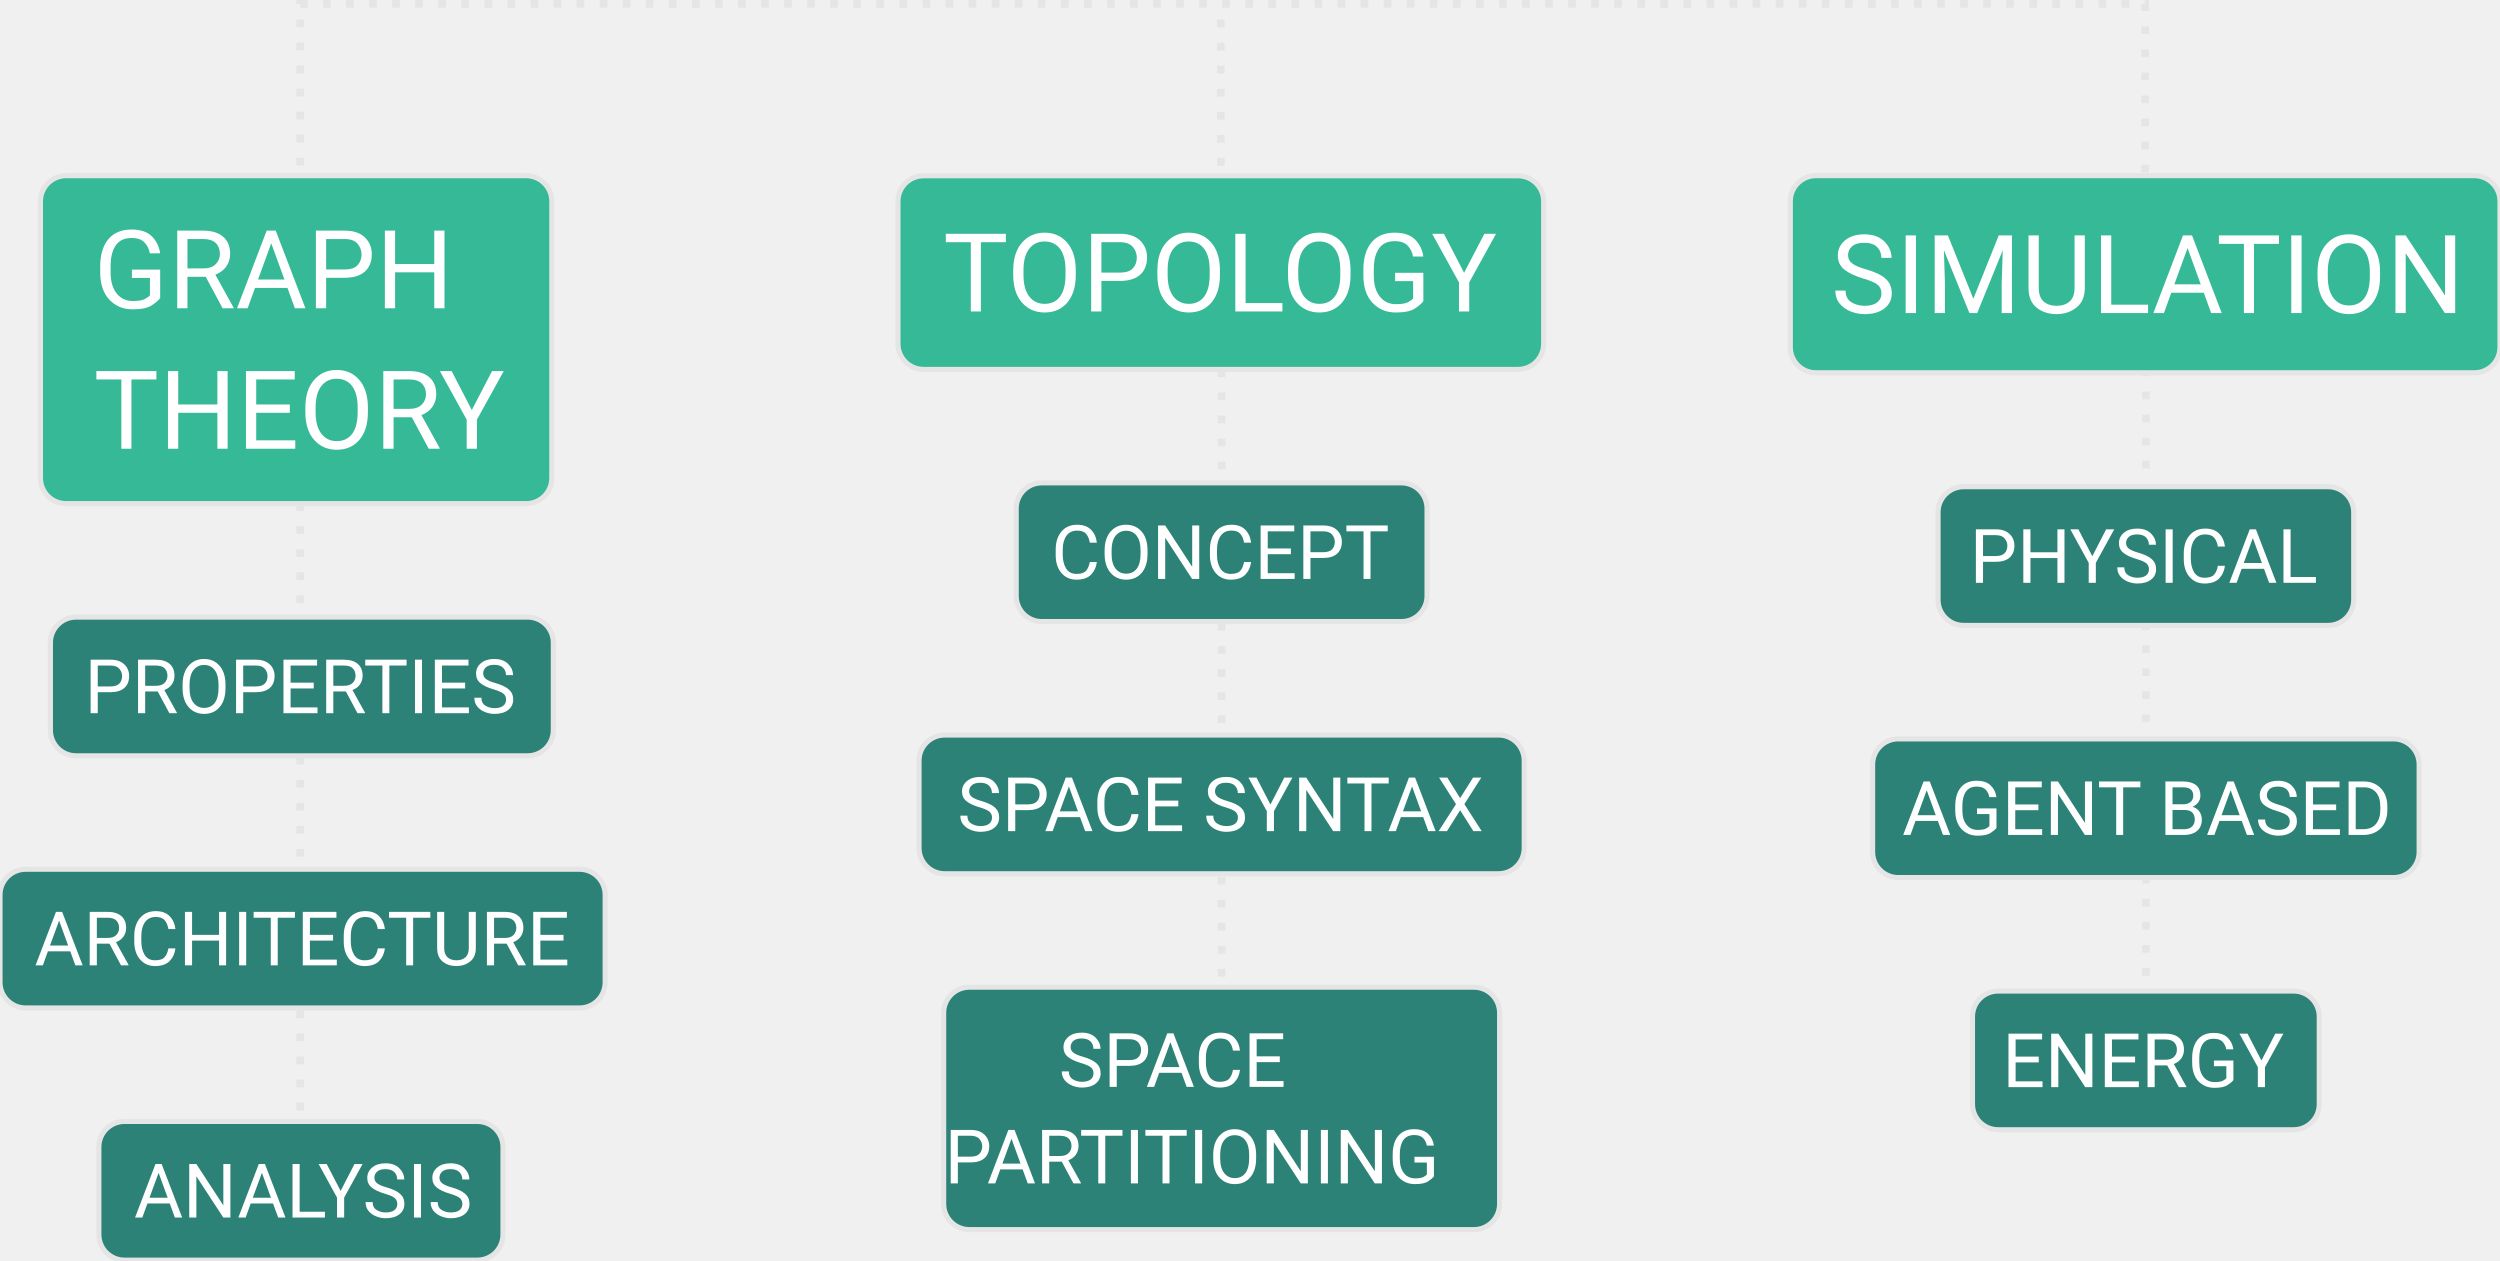
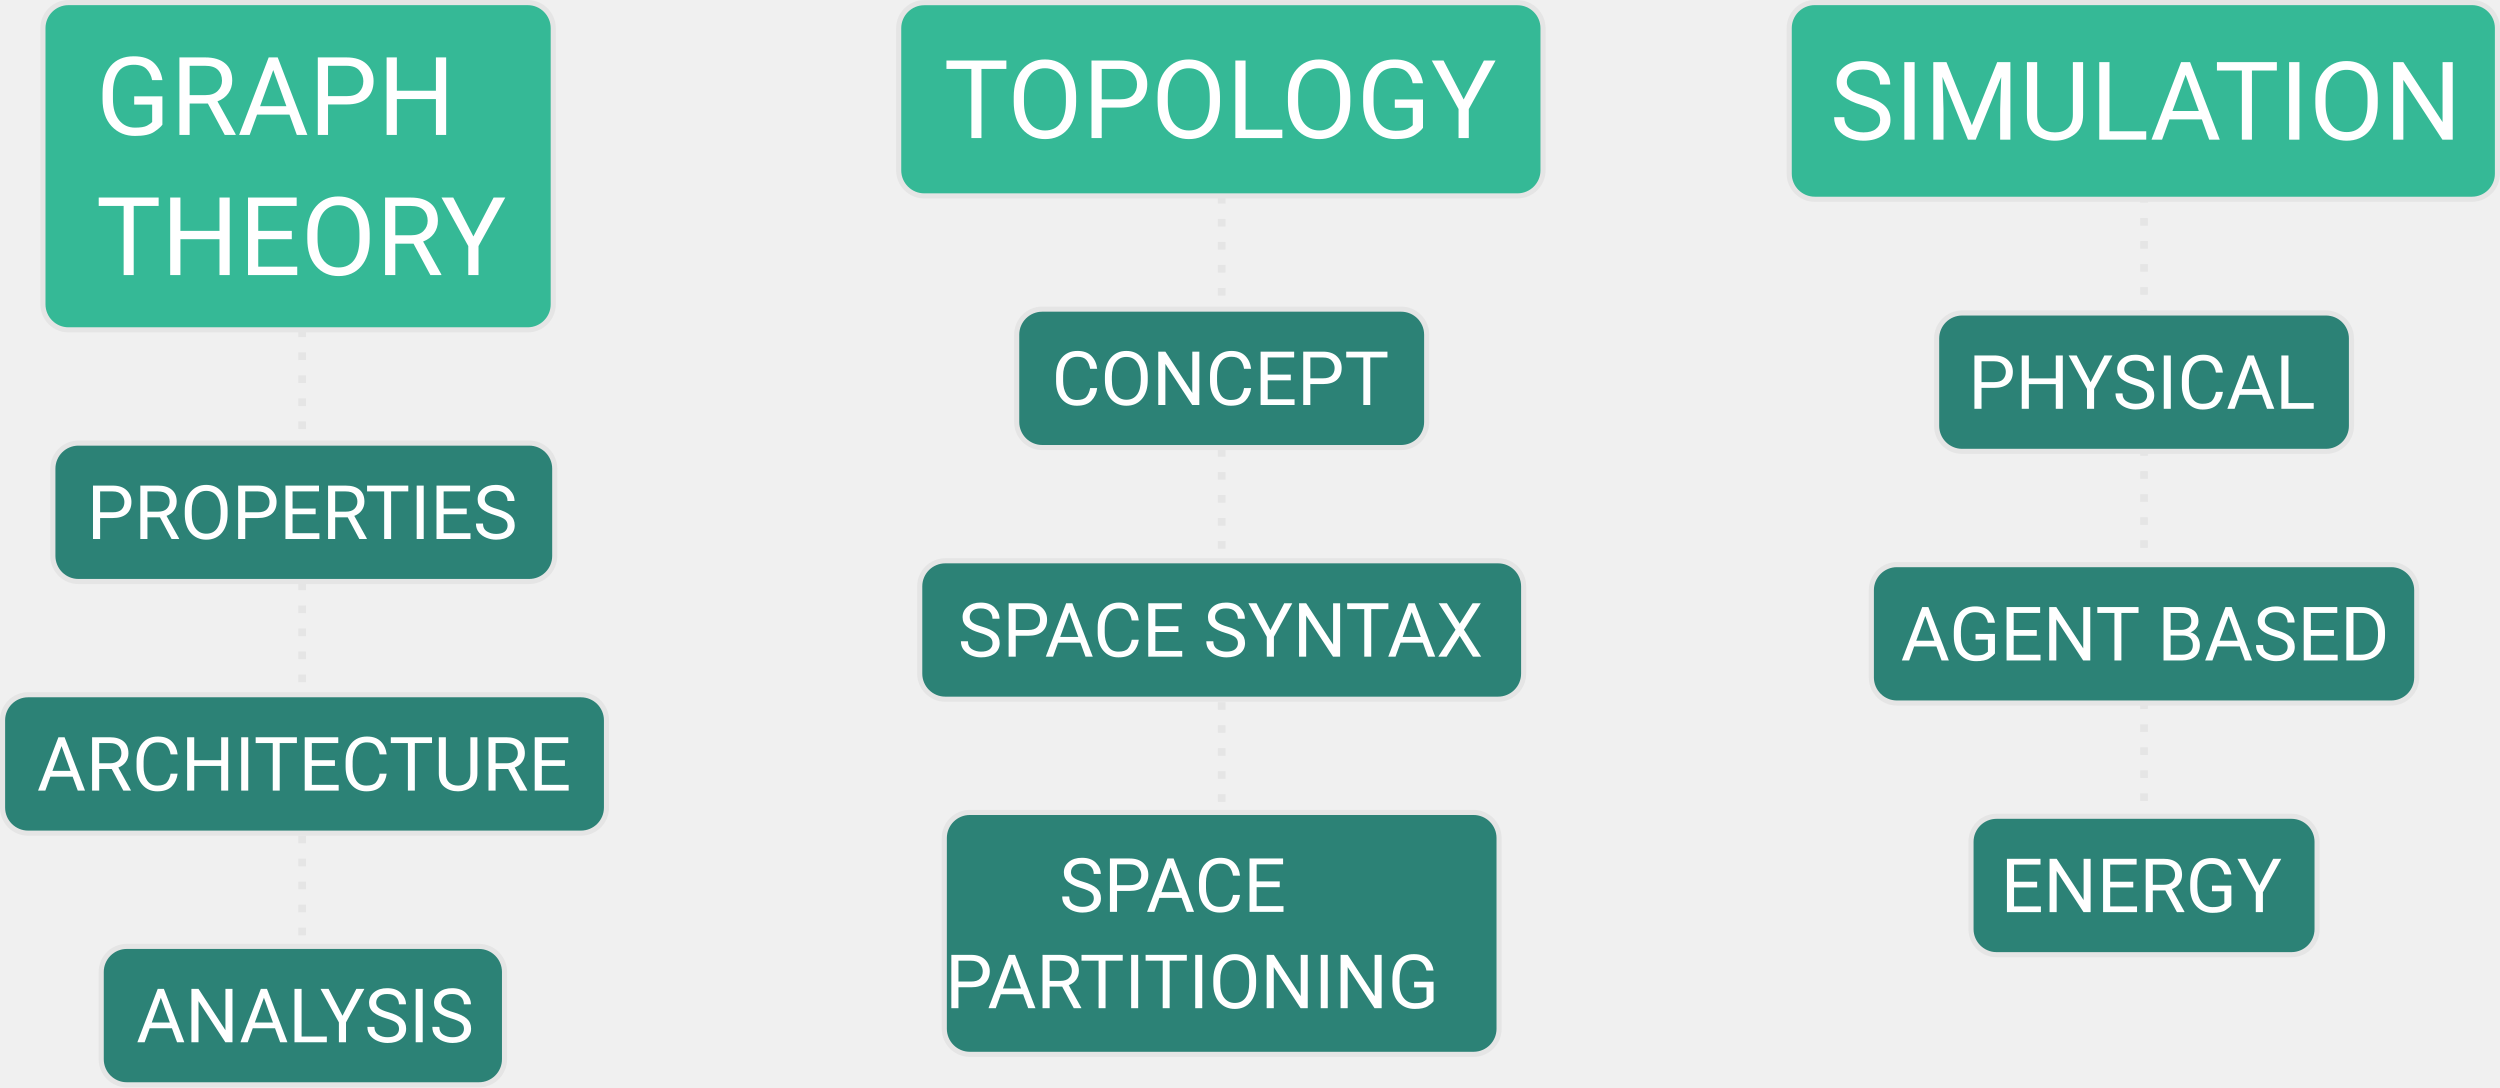
- <svg xmlns="http://www.w3.org/2000/svg" width="487.886" height="245.921" viewBox="0 0 487.886 245.921" version="1.1" id="svg852">
+ <svg xmlns="http://www.w3.org/2000/svg" width="488.886" height="212.639" viewBox="0 0 488.886 212.639" version="1.1" id="svg852">
  <defs id="defs146">
    <g id="g144">
      <g id="glyph-0-0">
        <path d="M 7.484,0 H 1 V -13.5 H 7.484 Z M 7,-0.781 v -11.938 L 4.484,-6.75 Z M 1.5,-12.594 V -0.891 L 3.953,-6.75 Z M 1.859,-0.5 H 6.594 l -2.375,-5.625 z M 4.219,-7.469 6.594,-13 H 1.859 Z m 0,0" id="path2" />
      </g>
      <g id="glyph-0-1">
        <path d="m 4.922,-6.062 -1.625,1.672 V 0 h -1.75 v -13 h 1.75 v 6.422 L 9.188,-13 h 2.125 L 6.078,-7.266 11.719,0 H 9.625 Z m 0,0" id="path5" />
      </g>
      <g id="glyph-0-2">
        <path d="m 4.781,-4.719 h -4.438 v -1.375 h 4.438 z m 0,0" id="path8" />
      </g>
      <g id="glyph-0-3">
        <path d="M 1.547,0 V -13 H 5.281 c 1.156,0 2.176,0.25 3.062,0.75 0.895,0.5 1.582,1.215 2.062,2.141 0.477,0.93 0.723,1.992 0.734,3.188 v 0.828 c 0,1.219 -0.246,2.293 -0.734,3.219 C 9.926,-1.957 9.238,-1.25 8.344,-0.75 7.445,-0.25 6.406,0 5.219,0 Z m 1.75,-11.547 V -1.406 h 1.844 c 1.344,0 2.391,-0.406 3.141,-1.219 0.75,-0.82 1.125,-1.992 1.125,-3.516 v -0.75 c 0,-1.469 -0.355,-2.609 -1.062,-3.422 -0.711,-0.82 -1.715,-1.234 -3.016,-1.234 z m 0,0" id="path11" />
      </g>
      <g id="glyph-0-4" />
      <g id="glyph-0-5">
        <path d="M 10.719,-11.562 H 6.453 V 0 h -1.75 v -11.562 h -4.25 V -13 H 10.719 Z m 0,0" id="path15" />
      </g>
      <g id="glyph-0-6">
        <path d="M 6.406,-5.703 H 3.297 V 0 H 1.531 v -13 h 4.391 c 1.5,0 2.648,0.312 3.453,0.938 0.801,0.625 1.203,1.539 1.203,2.734 0,0.762 -0.227,1.422 -0.672,1.984 -0.438,0.562 -1.059,0.984 -1.859,1.266 L 11.172,0 h -1.875 z m -3.109,-1.406 h 2.688 c 0.863,0 1.551,-0.195 2.062,-0.594 0.52,-0.395 0.781,-0.926 0.781,-1.594 0,-0.727 -0.246,-1.285 -0.734,-1.672 -0.492,-0.383 -1.199,-0.578 -2.125,-0.578 H 3.297 Z m 0,0" id="path18" />
      </g>
      <g id="glyph-0-7">
        <path d="m 9.047,-5.703 h -5.75 v 4.281 H 9.969 V 0 H 1.547 v -13 h 8.344 v 1.438 h -6.594 v 4.453 h 5.75 z m 0,0" id="path21" />
      </g>
      <g id="glyph-0-8">
        <path d="M 5.938,-2.094 9.734,-13 h 1.906 L 6.719,0 H 5.172 L 0.25,-13 h 1.906 z m 0,0" id="path24" />
      </g>
      <g id="glyph-0-9">
        <path d="m 11.75,-6.109 c 0,1.25 -0.219,2.34 -0.656,3.266 -0.438,0.918 -1.059,1.621 -1.859,2.109 C 8.43,-0.242 7.492,0 6.422,0 5.379,0 4.453,-0.242 3.641,-0.734 c -0.805,-0.5 -1.43,-1.195 -1.875,-2.094 -0.449,-0.906 -0.68,-1.957 -0.688,-3.156 v -0.906 c 0,-1.219 0.219,-2.289 0.656,-3.219 C 2.18,-11.047 2.812,-11.758 3.625,-12.25 4.438,-12.75 5.363,-13 6.406,-13 c 1.062,0 2,0.246 2.812,0.734 0.812,0.492 1.438,1.199 1.875,2.125 0.438,0.93 0.656,2.012 0.656,3.25 z M 10.016,-6.906 c 0,-1.488 -0.32,-2.625 -0.953,-3.406 C 8.426,-11.102 7.539,-11.5 6.406,-11.5 c -1.105,0 -1.977,0.398 -2.609,1.188 -0.637,0.781 -0.965,1.875 -0.984,3.281 v 0.922 c 0,1.438 0.316,2.57 0.953,3.391 0.645,0.824 1.531,1.234 2.656,1.234 1.133,0 2.008,-0.383 2.625,-1.156 0.625,-0.77 0.945,-1.879 0.969,-3.328 z m 0,0" id="path27" />
      </g>
      <g id="glyph-0-10">
        <path d="M 11.75,0 H 9.984 l -6.688,-10.016 V 0 h -1.75 v -13 h 1.75 L 10,-2.938 V -13 h 1.75 z m 0,0" id="path30" />
      </g>
      <g id="glyph-0-11">
        <path d="m 3.422,0 h -1.75 v -13 h 1.75 z m 0,0" id="path33" />
      </g>
      <g id="glyph-0-12">
        <path d="M 8.875,-3.703 H 3.312 L 2.062,0 H 0.25 l 5.078,-13 h 1.531 L 11.938,0 h -1.797 z m -5.031,-1.406 h 4.5 l -2.25,-5.859 z m 0,0" id="path36" />
      </g>
      <g id="glyph-0-13">
        <path d="M 11.344,-1.969 C 10.895,-1.301 10.266,-0.805 9.453,-0.484 8.648,-0.16 7.711,0 6.641,0 5.566,0 4.609,-0.238 3.766,-0.719 2.922,-1.207 2.27,-1.895 1.812,-2.781 1.352,-3.676 1.117,-4.711 1.109,-5.891 V -7 c 0,-1.906 0.461,-3.379 1.391,-4.422 C 3.438,-12.473 4.754,-13 6.453,-13 c 1.383,0 2.5,0.312 3.344,0.938 0.844,0.625 1.359,1.512 1.547,2.656 h -1.75 c -0.336,-1.438 -1.383,-2.156 -3.141,-2.156 -1.168,0 -2.059,0.391 -2.672,1.172 C 3.176,-9.617 2.875,-8.504 2.875,-7.047 v 1.031 c 0,1.406 0.336,2.523 1.016,3.344 C 4.578,-1.848 5.5,-1.438 6.656,-1.438 c 0.656,0 1.227,-0.07 1.719,-0.219 0.488,-0.156 0.895,-0.426 1.219,-0.812 v -3.234 h -3.062 v -1.406 h 4.812 z m 0,0" id="path39" />
      </g>
      <g id="glyph-0-14">
        <path d="M 3.797,-13 8.141,-2.391 12.484,-13 H 14.75 V 0 H 13 V -5.062 L 13.172,-10.531 8.812,0 H 7.469 L 3.125,-10.5 3.297,-5.062 V 0 h -1.75 v -13 z m 0,0" id="path42" />
      </g>
      <g id="glyph-0-15">
        <path d="M 11.312,-4.219 C 11.145,-2.875 10.625,-1.832 9.75,-1.094 8.875,-0.363 7.711,0 6.266,0 4.703,0 3.445,-0.535 2.5,-1.609 1.551,-2.68 1.078,-4.113 1.078,-5.906 v -1.234 c 0,-1.176 0.219,-2.207 0.656,-3.094 0.445,-0.883 1.07,-1.566 1.875,-2.047 0.812,-0.477 1.75,-0.719 2.812,-0.719 1.414,0 2.547,0.383 3.391,1.141 0.852,0.75 1.352,1.793 1.5,3.125 H 9.547 c -0.156,-1 -0.492,-1.719 -1,-2.156 -0.5,-0.445 -1.211,-0.672 -2.125,-0.672 -1.117,0 -1.992,0.391 -2.625,1.172 -0.637,0.773 -0.953,1.875 -0.953,3.312 V -5.875 c 0,1.367 0.301,2.449 0.906,3.25 0.602,0.793 1.441,1.188 2.516,1.188 0.977,0 1.727,-0.207 2.25,-0.625 0.52,-0.414 0.863,-1.133 1.031,-2.156 z m 0,0" id="path45" />
      </g>
      <g id="glyph-0-16">
        <path d="M 5.875,-7.938 9.047,-13 h 2.062 L 6.922,-6.547 11.219,0 H 9.141 L 5.875,-5.078 2.594,0 H 0.516 L 4.828,-6.547 0.625,-13 h 2.047 z m 0,0" id="path48" />
      </g>
      <g id="glyph-0-17">
        <path d="M 11.75,0 H 9.984 v -5.703 h -6.688 V 0 h -1.75 v -13 h 1.75 v 5.891 h 6.688 V -13 H 11.75 Z m 0,0" id="path51" />
      </g>
      <g id="glyph-0-18">
        <path d="m 10.891,-13 v 8.734 c -0.012,1.219 -0.406,2.215 -1.188,2.984 C 8.922,-0.52 7.863,-0.094 6.531,0 H 6.062 C 4.613,0 3.457,-0.375 2.594,-1.125 1.727,-1.883 1.289,-2.926 1.281,-4.25 V -13 h 1.734 v 8.656 c 0,0.93 0.258,1.648 0.781,2.156 0.531,0.512 1.285,0.766 2.266,0.766 0.988,0 1.742,-0.254 2.266,-0.766 C 8.859,-2.695 9.125,-3.41 9.125,-4.328 V -13 Z m 0,0" id="path54" />
      </g>
      <g id="glyph-0-19">
        <path d="M 3.297,-1.422 H 9.594 V 0 H 1.547 v -13 h 1.75 z m 0,0" id="path57" />
      </g>
      <g id="glyph-0-20">
        <path d="M 3.297,-4.703 V 0 h -1.75 V -13 H 6.438 c 1.445,0 2.582,0.383 3.406,1.141 0.832,0.762 1.25,1.773 1.25,3.031 0,1.324 -0.406,2.344 -1.219,3.062 -0.805,0.711 -1.953,1.062 -3.453,1.062 z m 0,-1.406 H 6.438 c 0.938,0 1.656,-0.227 2.156,-0.688 0.5,-0.469 0.75,-1.141 0.75,-2.016 0,-0.832 -0.25,-1.492 -0.75,-1.984 -0.5,-0.5 -1.188,-0.75 -2.062,-0.75 H 3.297 Z m 0,0" id="path60" />
      </g>
      <g id="glyph-0-21">
        <path d="M 5.594,-6.359 9.047,-13 h 2 L 6.469,-4.844 V 0 h -1.75 V -4.844 L 0.141,-13 h 2 z m 0,0" id="path63" />
      </g>
      <g id="glyph-0-22">
        <path d="m 5.453,-5.859 c -1.5,-0.406 -2.594,-0.906 -3.281,-1.5 -0.68,-0.594 -1.016,-1.332 -1.016,-2.219 0,-0.988 0.414,-1.805 1.25,-2.453 C 3.238,-12.676 4.32,-13 5.656,-13 c 0.914,0 1.727,0.172 2.438,0.516 0.719,0.336 1.27,0.797 1.656,1.391 0.395,0.594 0.594,1.246 0.594,1.953 h -1.75 c 0,-0.758 -0.258,-1.352 -0.766,-1.781 C 7.316,-11.348 6.594,-11.562 5.656,-11.562 c -0.867,0 -1.539,0.184 -2.016,0.547 -0.48,0.355 -0.719,0.852 -0.719,1.484 0,0.512 0.227,0.949 0.688,1.312 0.457,0.355 1.238,0.68 2.344,0.969 1.102,0.293 1.961,0.617 2.578,0.969 0.625,0.344 1.086,0.758 1.391,1.234 0.301,0.48 0.453,1.039 0.453,1.672 0,1.023 -0.422,1.84 -1.266,2.453 C 8.273,-0.305 7.156,0 5.75,0 4.844,0 3.992,-0.164 3.203,-0.5 2.41,-0.844 1.801,-1.305 1.375,-1.891 0.945,-2.473 0.734,-3.133 0.734,-3.875 h 1.75 c 0,0.762 0.297,1.359 0.891,1.797 0.594,0.43 1.383,0.641 2.375,0.641 0.926,0 1.633,-0.176 2.125,-0.531 0.488,-0.363 0.734,-0.852 0.734,-1.469 0,-0.613 -0.23,-1.086 -0.688,-1.422 -0.449,-0.332 -1.273,-0.664 -2.469,-1 z m 0,0" id="path66" />
      </g>
      <g id="glyph-0-23">
        <path d="M 1.547,0 V -13 H 5.875 c 1.445,0 2.531,0.312 3.25,0.938 0.727,0.617 1.094,1.527 1.094,2.734 0,0.637 -0.18,1.203 -0.531,1.703 -0.355,0.492 -0.836,0.871 -1.438,1.141 0.719,0.188 1.285,0.543 1.703,1.062 0.414,0.523 0.625,1.141 0.625,1.859 0,1.117 -0.387,1.992 -1.156,2.625 C 8.648,-0.312 7.555,0 6.141,0 Z m 1.75,-5.719 v 4.297 H 6.188 c 0.812,0 1.453,-0.188 1.922,-0.562 C 8.578,-2.367 8.812,-2.895 8.812,-3.562 8.812,-5 7.941,-5.719 6.203,-5.719 Z m 0,-1.375 H 5.938 c 0.758,0 1.367,-0.203 1.828,-0.609 0.457,-0.406 0.688,-0.957 0.688,-1.656 0,-0.77 -0.215,-1.328 -0.641,-1.672 C 7.395,-11.383 6.75,-11.562 5.875,-11.562 H 3.297 Z m 0,0" id="path69" />
      </g>
      <g id="glyph-1-0">
        <path d="m 5.672,0 h -5.062 v -10.438 h 5.062 z m -0.375,-0.609 v -9.219 L 3.328,-5.219 Z M 1,-9.734 V -0.688 l 1.922,-4.531 z m 0.281,9.344 h 3.688 L 3.125,-4.734 Z m 1.844,-5.312 1.844,-4.344 h -3.688 z m 0,0" id="path72" />
      </g>
      <g id="glyph-1-1">
        <path d="M 8.422,-9.844 H 5.062 V 0 H 3.703 V -9.844 H 0.344 V -11 h 8.078 z m 0,0" id="path75" />
      </g>
      <g id="glyph-1-2">
        <path d="m 9.234,-5.156 c 0,1.055 -0.172,1.969 -0.516,2.75 C 8.375,-1.625 7.883,-1.023 7.25,-0.609 6.625,-0.203 5.891,0 5.047,0 4.223,0 3.492,-0.203 2.859,-0.609 2.223,-1.023 1.727,-1.617 1.375,-2.391 1.031,-3.16 0.852,-4.051 0.844,-5.062 v -0.766 c 0,-1.031 0.172,-1.941 0.516,-2.734 C 1.711,-9.352 2.207,-9.957 2.844,-10.375 3.477,-10.789 4.207,-11 5.031,-11 c 0.844,0 1.582,0.211 2.219,0.625 0.633,0.406 1.125,1.008 1.469,1.797 0.344,0.793 0.516,1.711 0.516,2.75 z m -1.375,-0.688 c 0,-1.281 -0.25,-2.258 -0.75,-2.938 -0.492,-0.676 -1.184,-1.016 -2.078,-1.016 -0.867,0 -1.547,0.34 -2.047,1.016 -0.5,0.68 -0.758,1.625 -0.766,2.844 v 0.781 c 0,1.242 0.25,2.215 0.75,2.922 0.5,0.711 1.191,1.062 2.078,1.062 0.895,0 1.582,-0.332 2.062,-1 0.488,-0.664 0.738,-1.625 0.75,-2.875 z m 0,0" id="path78" />
      </g>
      <g id="glyph-1-3">
        <path d="M 2.594,-3.844 V 0 H 1.203 V -11 H 5.062 c 1.133,0 2.023,0.336 2.672,1 0.656,0.656 0.984,1.523 0.984,2.594 0,1.148 -0.32,2.027 -0.953,2.641 -0.637,0.617 -1.543,0.922 -2.719,0.922 z m 0,-1.125 H 5.062 c 0.727,0 1.289,-0.203 1.688,-0.609 C 7.145,-5.992 7.344,-6.594 7.344,-7.375 7.344,-8.113 7.145,-8.707 6.75,-9.156 6.352,-9.602 5.816,-9.828 5.141,-9.828 H 2.594 Z m 0,0" id="path81" />
      </g>
      <g id="glyph-1-4">
        <path d="m 2.594,-1.141 h 4.938 V 0 H 1.203 V -11 H 2.594 Z m 0,0" id="path84" />
      </g>
      <g id="glyph-1-5">
        <path d="M 8.906,-1.484 C 8.551,-0.992 8.055,-0.625 7.422,-0.375 6.797,-0.125 6.062,0 5.219,0 4.375,0 3.617,-0.203 2.953,-0.609 2.297,-1.016 1.785,-1.598 1.422,-2.359 1.066,-3.117 0.883,-3.992 0.875,-4.984 v -0.938 c 0,-1.613 0.363,-2.863 1.094,-3.75 C 2.707,-10.555 3.738,-11 5.062,-11 c 1.094,0 1.969,0.309 2.625,0.922 0.664,0.605 1.07,1.477 1.219,2.609 h -1.375 c -0.25,-1.594 -1.07,-2.391 -2.453,-2.391 -0.93,0 -1.633,0.336 -2.109,1 C 2.5,-8.191 2.258,-7.223 2.25,-5.953 v 0.875 c 0,1.211 0.266,2.168 0.797,2.875 0.539,0.711 1.27,1.062 2.188,1.062 0.508,0 0.957,-0.047 1.344,-0.141 0.383,-0.102 0.707,-0.273 0.969,-0.516 V -3.844 H 5.125 v -1.125 h 3.781 z m 0,0" id="path87" />
      </g>
      <g id="glyph-1-6">
        <path d="m 2.688,0 h -1.375 v -11 h 1.375 z m 0,0" id="path90" />
      </g>
      <g id="glyph-1-7">
        <path d="M 8.891,-3.531 C 8.754,-2.395 8.344,-1.52 7.656,-0.906 6.977,-0.301 6.066,0 4.922,0 3.691,0 2.707,-0.453 1.969,-1.359 1.227,-2.266 0.859,-3.477 0.859,-5 v -1.031 c 0,-0.988 0.172,-1.859 0.516,-2.609 0.344,-0.758 0.832,-1.344 1.469,-1.75 C 3.477,-10.797 4.211,-11 5.047,-11 c 1.113,0 2.004,0.32 2.672,0.953 0.664,0.637 1.055,1.516 1.172,2.641 H 7.5 C 7.383,-8.27 7.125,-8.895 6.719,-9.281 6.32,-9.664 5.766,-9.859 5.047,-9.859 c -0.875,0 -1.562,0.34 -2.062,1.016 -0.5,0.668 -0.75,1.617 -0.75,2.844 v 1.047 c 0,1.168 0.234,2.094 0.703,2.781 0.477,0.688 1.141,1.031 1.984,1.031 0.77,0 1.359,-0.176 1.766,-0.531 C 7.094,-2.023 7.363,-2.645 7.5,-3.531 Z m 0,0" id="path93" />
      </g>
      <g id="glyph-1-8">
        <path d="M 1.203,0 V -11 H 4.156 c 0.906,0 1.707,0.215 2.406,0.641 C 7.258,-9.941 7.797,-9.344 8.172,-8.562 8.555,-7.781 8.75,-6.879 8.75,-5.859 v 0.703 c 0,1.043 -0.195,1.953 -0.578,2.734 -0.375,0.781 -0.918,1.383 -1.625,1.797 C 5.848,-0.207 5.031,0 4.094,0 Z M 2.594,-9.844 v 8.703 h 1.438 c 1.062,0 1.883,-0.348 2.469,-1.047 0.594,-0.707 0.891,-1.711 0.891,-3.016 V -5.844 c 0,-1.27 -0.281,-2.254 -0.844,-2.953 C 5.992,-9.492 5.207,-9.844 4.188,-9.844 Z m 0,0" id="path96" />
      </g>
      <g id="glyph-1-9">
        <path d="M 7.109,-4.844 H 2.594 v 3.703 h 5.25 V 0 H 1.203 v -11 h 6.562 v 1.156 H 2.594 v 3.875 h 4.516 z m 0,0" id="path99" />
      </g>
      <g id="glyph-1-10">
        <path d="m 6.969,-2.844 h -4.375 L 1.625,0 H 0.203 L 4.188,-11 H 5.391 L 9.375,0 H 7.969 Z m -3.953,-1.125 H 6.562 L 4.781,-9.188 Z m 0,0" id="path102" />
      </g>
      <g id="glyph-1-11">
        <path d="m 8.547,-11 v 7.391 C 8.547,-2.586 8.238,-1.75 7.625,-1.094 7.008,-0.438 6.176,-0.07 5.125,0 H 4.766 C 3.617,0 2.707,-0.316 2.031,-0.953 1.352,-1.598 1.008,-2.484 1,-3.609 V -11 h 1.359 v 7.375 c 0,0.793 0.207,1.406 0.625,1.844 0.414,0.43 1.008,0.641 1.781,0.641 0.781,0 1.375,-0.211 1.781,-0.641 0.414,-0.438 0.625,-1.051 0.625,-1.844 V -11 Z m 0,0" id="path105" />
      </g>
      <g id="glyph-1-12">
        <path d="M 9.234,0 H 7.844 l -5.25,-8.484 V 0 H 1.203 V -11 H 2.594 l 5.266,8.516 V -11 h 1.375 z m 0,0" id="path108" />
      </g>
      <g id="glyph-1-13">
        <path d="M 4.391,-5.688 7.109,-11 h 1.562 l -3.594,6.891 V 0 h -1.375 V -4.109 L 0.109,-11 H 1.688 Z m 0,0" id="path111" />
      </g>
      <g id="glyph-1-14">
        <path d="M 5.031,-3.844 H 2.594 V 0 H 1.203 V -11 H 4.656 c 1.176,0 2.078,0.312 2.703,0.938 0.633,0.617 0.953,1.516 0.953,2.703 0,0.75 -0.18,1.406 -0.531,1.969 -0.344,0.562 -0.828,0.98 -1.453,1.25 L 8.781,0 H 7.297 Z m -2.438,-1.125 h 2.109 c 0.676,0 1.219,-0.219 1.625,-0.656 0.406,-0.438 0.609,-1.02 0.609,-1.75 0,-0.789 -0.195,-1.398 -0.578,-1.828 C 5.973,-9.629 5.414,-9.844 4.688,-9.844 H 2.594 Z m 0,0" id="path114" />
      </g>
      <g id="glyph-1-15">
        <path d="M 1.812,-10.188 1.656,-7.516 H 0.734 L 0.75,-11 h 1.062 z m 0,0" id="path117" />
      </g>
      <g id="glyph-1-16">
        <path d="M 4.281,-4.906 C 3.102,-5.258 2.242,-5.688 1.703,-6.188 1.172,-6.695 0.906,-7.328 0.906,-8.078 c 0,-0.844 0.328,-1.539 0.984,-2.094 C 2.547,-10.723 3.398,-11 4.453,-11 c 0.719,0 1.352,0.148 1.906,0.438 0.562,0.281 0.992,0.672 1.297,1.172 0.312,0.492 0.469,1.031 0.469,1.625 H 6.75 c 0,-0.645 -0.203,-1.156 -0.609,-1.531 -0.398,-0.375 -0.961,-0.562 -1.688,-0.562 -0.68,0 -1.211,0.156 -1.594,0.469 -0.375,0.305 -0.562,0.73 -0.562,1.281 0,0.43 0.176,0.797 0.531,1.109 0.363,0.305 0.977,0.578 1.844,0.828 0.863,0.25 1.539,0.527 2.031,0.828 0.488,0.305 0.852,0.656 1.094,1.062 0.238,0.398 0.359,0.867 0.359,1.406 0,0.875 -0.336,1.574 -1,2.094 C 6.5,-0.258 5.617,0 4.516,0 c -0.711,0 -1.375,-0.141 -2,-0.422 -0.625,-0.281 -1.105,-0.66 -1.438,-1.141 -0.336,-0.488 -0.5,-1.047 -0.5,-1.672 h 1.375 c 0,0.648 0.234,1.156 0.703,1.531 0.469,0.375 1.086,0.562 1.859,0.562 0.727,0 1.285,-0.148 1.672,-0.453 0.383,-0.301 0.578,-0.711 0.578,-1.234 0,-0.531 -0.18,-0.938 -0.531,-1.219 C 5.879,-4.336 5.227,-4.625 4.281,-4.906 Z m 0,0" id="path120" />
      </g>
      <g id="glyph-1-17">
        <path d="M 9.234,0 H 7.844 v -4.844 h -5.25 V 0 H 1.203 V -11 H 2.594 v 5.031 h 5.25 V -11 h 1.391 z m 0,0" id="path123" />
      </g>
      <g id="glyph-1-18">
        <path d="M 2.984,-11 6.391,-2.031 9.812,-11 h 1.781 V 0 h -1.375 V -4.297 L 10.344,-8.906 6.922,0 H 5.875 L 2.453,-8.891 2.594,-4.297 V 0 H 1.203 v -11 z m 0,0" id="path126" />
      </g>
      <g id="glyph-1-19">
        <path d="M 4.656,-2.281 7.641,-11 h 1.5 L 5.281,0 H 4.062 L 0.203,-11 h 1.5 z m 0,0" id="path129" />
      </g>
      <g id="glyph-1-20">
        <path d="M 1.203,0 V -11 H 4.625 c 1.125,0 1.973,0.262 2.547,0.781 0.57,0.523 0.859,1.305 0.859,2.344 0,0.531 -0.141,1.012 -0.422,1.438 -0.273,0.418 -0.648,0.742 -1.125,0.969 0.562,0.156 1.004,0.453 1.328,0.891 0.332,0.438 0.5,0.965 0.5,1.578 0,0.938 -0.309,1.672 -0.922,2.203 C 6.785,-0.266 5.93,0 4.828,0 Z M 2.594,-4.859 v 3.719 h 2.266 c 0.633,0 1.133,-0.16 1.5,-0.484 0.375,-0.332 0.562,-0.785 0.562,-1.359 0,-1.25 -0.684,-1.875 -2.047,-1.875 z m 0,-1.094 h 2.062 c 0.602,0 1.082,-0.176 1.438,-0.531 0.363,-0.352 0.547,-0.832 0.547,-1.438 0,-0.676 -0.168,-1.164 -0.5,-1.469 C 5.805,-9.691 5.301,-9.844 4.625,-9.844 H 2.594 Z m 0,0" id="path132" />
      </g>
      <g id="glyph-1-21">
        <path d="M 2.25,-1.141 H 8.203 V 0 h -7.594 v -1.047 l 5.719,-8.797 h -5.625 V -11 h 7.281 v 1.031 z m 0,0" id="path135" />
      </g>
      <g id="glyph-1-22">
        <path d="m 6.969,-4.844 h -4.375 V 0 H 1.203 v -11 h 6.469 v 1.156 H 2.594 v 3.875 h 4.375 z m 0,0" id="path138" />
      </g>
      <g id="glyph-1-23">
        <path d="m 9.172,-5.156 c 0,1.043 -0.164,1.938 -0.484,2.688 -0.312,0.742 -0.762,1.324 -1.344,1.75 l 1.875,1.484 -0.938,0.875 L 6.078,-0.125 C 5.734,-0.039 5.367,0 4.984,0 4.16,0 3.43,-0.203 2.797,-0.609 2.16,-1.023 1.664,-1.617 1.312,-2.391 0.969,-3.16 0.789,-4.051 0.781,-5.062 v -0.766 c 0,-1.031 0.172,-1.941 0.516,-2.734 C 1.648,-9.352 2.145,-9.957 2.781,-10.375 3.414,-10.789 4.145,-11 4.969,-11 c 0.844,0 1.582,0.211 2.219,0.625 0.633,0.418 1.125,1.016 1.469,1.797 0.344,0.781 0.516,1.699 0.516,2.75 z m -1.375,-0.688 c 0,-1.27 -0.246,-2.242 -0.734,-2.922 -0.492,-0.688 -1.188,-1.031 -2.094,-1.031 -0.867,0 -1.547,0.34 -2.047,1.016 -0.5,0.68 -0.758,1.625 -0.766,2.844 v 0.781 c 0,1.242 0.25,2.215 0.75,2.922 0.5,0.711 1.191,1.062 2.078,1.062 0.883,0 1.57,-0.332 2.062,-1 0.488,-0.664 0.738,-1.625 0.75,-2.875 z m 0,0" id="path141" />
      </g>
    </g>
  </defs>
-   <path style="fill:none;stroke:#e5e5e5;stroke-width:1.5;stroke-linecap:butt;stroke-linejoin:miter;stroke-miterlimit:4;stroke-dasharray:1.5, 3;stroke-dashoffset:0;stroke-opacity:1" d="M 418.778,71.921 V 196.248" id="path5900-0-6" />
-   <g id="g2600" transform="translate(-24.18331,13.58291)" style="fill:#35b996;fill-opacity:1">
+   <path style="fill:none;stroke:#e5e5e5;stroke-width:1.5;stroke-linecap:butt;stroke-linejoin:miter;stroke-miterlimit:4;stroke-dasharray:1.5, 3;stroke-dashoffset:0;stroke-opacity:1" d="M 419.278,38.14 V 162.466" id="path5900-0-6" />
+   <g id="g2600" transform="translate(-23.68331,-20.19874)" style="fill:#35b996;fill-opacity:1">
    <path fill-rule="nonzero" fill="rgb(25%, 75%, 68.434%)" fill-opacity="1" d="m 378.571,20.699 h 128.499 c 2.762,0 5,2.238 5,5 v 28.466 c 0,2.762 -2.238,5 -5,5 H 378.571 c -2.762,0 -5,-2.238 -5,-5 V 25.699 c 0,-2.762 2.238,-5 5,-5 z" id="path202" style="fill:#35b996;fill-opacity:1;stroke:#e5e5e5;stroke-opacity:1" />
  </g>
-   <path style="fill:none;stroke:#e5e5e5;stroke-width:1.5;stroke-linecap:butt;stroke-linejoin:miter;stroke-miterlimit:4;stroke-dasharray:1.5, 3;stroke-dashoffset:0;stroke-opacity:1" d="M 58.587,98.189 V 231.892" id="path5900-5" />
-   <path fill-rule="nonzero" fill="rgb(25%, 75%, 68.434%)" fill-opacity="1" d="m 12.896,34.287 h 89.795 c 2.762,0 5,2.238 5,5 v 54 c 0,2.762 -2.238,5 -5,5 H 12.896 c -2.762,0 -5,-2.238 -5,-5 v -54 c 0,-2.762 2.238,-5 5,-5 z" id="path320" style="fill:#35b996;fill-opacity:1;stroke:#e5e5e5;stroke-opacity:1" />
-   <text xml:space="preserve" style="font-style:normal;font-weight:normal;font-size:21.333px;line-height:1.25;font-family:sans-serif;fill:#ffffff;fill-opacity:1;stroke:none" x="18.288" y="60.166" id="text1">
-     <tspan id="tspan1" x="18.288" y="60.166" style="font-style:normal;font-variant:normal;font-weight:normal;font-stretch:normal;font-size:21.333px;font-family:Roboto;-inkscape-font-specification:Roboto;fill:#ffffff;fill-opacity:1">GRAPH</tspan>
-     <tspan x="18.288" y="87.574" id="tspan2" style="font-style:normal;font-variant:normal;font-weight:normal;font-stretch:normal;font-size:21.333px;font-family:Roboto;-inkscape-font-specification:Roboto;fill:#ffffff;fill-opacity:1">THEORY</tspan>
-   </text>
-   <path fill-rule="nonzero" fill="rgb(16.863%, 45.098%, 47.059%)" fill-opacity="1" d="m 14.838,120.429 h 88.146 c 2.762,0 5,2.238 5,5 v 17.069 c 0,2.762 -2.238,5 -5,5 H 14.838 c -2.762,0 -5,-2.238 -5,-5 v -17.069 c 0,-2.762 2.238,-5 5,-5 z" id="path528" style="fill:#2c8276;fill-opacity:1;stroke:#e5e5e5;stroke-opacity:1" />
-   <path style="fill:none;stroke:#e5e5e5;stroke-width:1.5;stroke-linecap:butt;stroke-linejoin:miter;stroke-miterlimit:4;stroke-dasharray:1.5, 3;stroke-dashoffset:0;stroke-opacity:1" d="M 238.406,72.091 V 192.656" id="path5900" />
-   <g id="g2585" transform="translate(-11.45829,15.11416)" style="fill:#35b996;fill-opacity:1">
+   <path style="fill:none;stroke:#e5e5e5;stroke-width:1.5;stroke-linecap:butt;stroke-linejoin:miter;stroke-miterlimit:4;stroke-dasharray:1.5, 3;stroke-dashoffset:0;stroke-opacity:1" d="M 59.087,64.408 V 198.111" id="path5900-5" />
+   <path fill-rule="nonzero" fill="rgb(25%, 75%, 68.434%)" fill-opacity="1" d="m 13.396,0.505 h 89.795 c 2.762,0 5,2.238 5,5 v 54 c 0,2.762 -2.238,5 -5,5 H 13.396 c -2.762,0 -5,-2.238 -5,-5 v -54 c 0,-2.762 2.238,-5 5,-5 z" id="path320" style="fill:#35b996;fill-opacity:1;stroke:#e5e5e5;stroke-opacity:1" />
+   <text xml:space="preserve" style="font-style:normal;font-weight:normal;font-size:21.333px;line-height:1.25;font-family:sans-serif;fill:#ffffff;fill-opacity:1;stroke:none" x="18.788" y="26.384" id="text1">
+     <tspan id="tspan1" x="18.788" y="26.384" style="font-style:normal;font-variant:normal;font-weight:normal;font-stretch:normal;font-size:21.333px;font-family:Roboto;-inkscape-font-specification:Roboto;fill:#ffffff;fill-opacity:1">GRAPH</tspan>
+     <tspan x="18.788" y="53.792" id="tspan2" style="font-style:normal;font-variant:normal;font-weight:normal;font-stretch:normal;font-size:21.333px;font-family:Roboto;-inkscape-font-specification:Roboto;fill:#ffffff;fill-opacity:1">THEORY</tspan>
+   </text>
+   <path fill-rule="nonzero" fill="rgb(16.863%, 45.098%, 47.059%)" fill-opacity="1" d="m 15.338,86.647 h 88.146 c 2.762,0 5,2.238 5,5 v 17.069 c 0,2.762 -2.238,5 -5,5 H 15.338 c -2.762,0 -5,-2.238 -5,-5 V 91.647 c 0,-2.762 2.238,-5 5,-5 z" id="path528" style="fill:#2c8276;fill-opacity:1;stroke:#e5e5e5;stroke-opacity:1" />
+   <path style="fill:none;stroke:#e5e5e5;stroke-width:1.5;stroke-linecap:butt;stroke-linejoin:miter;stroke-miterlimit:4;stroke-dasharray:1.5, 3;stroke-dashoffset:0;stroke-opacity:1" d="M 238.906,38.309 V 158.875" id="path5900" />
+   <g id="g2585" transform="translate(-10.95829,-18.66749)" style="fill:#35b996;fill-opacity:1">
    <path fill-rule="nonzero" fill="rgb(25%, 75%, 68.434%)" fill-opacity="1" d="m 191.698,19.189 h 116.009 c 2.762,0 5,2.238 5,5 v 27.788 c 0,2.762 -2.238,5 -5,5 H 191.698 c -2.762,0 -5,-2.243 -5,-5 V 24.189 c 0,-2.756 2.238,-5 5,-5 z" id="path202-0" style="fill:#35b996;fill-opacity:1;stroke:#e5e5e5;stroke-opacity:1" />
  </g>
-   <path style="fill:none;stroke:#e5e5e5;stroke-width:1.5;stroke-linecap:butt;stroke-linejoin:miter;stroke-miterlimit:4;stroke-dasharray:1.5, 3;stroke-dashoffset:0;stroke-opacity:1" d="M 418.637,33.648 V 0.75 H 58.587 v 33.439" id="path5900-5-6" />
-   <path style="fill:none;stroke:#e5e5e5;stroke-width:1.5;stroke-linecap:butt;stroke-linejoin:miter;stroke-miterlimit:4;stroke-dasharray:1.5, 3;stroke-dashoffset:0;stroke-opacity:1" d="M 238.244,3.839 V 34.303" id="path5900-5-6-5" />
-   <text xml:space="preserve" style="font-style:normal;font-weight:normal;font-size:21.333px;line-height:1.25;font-family:sans-serif;fill:#ffffff;fill-opacity:1;stroke:none" x="184.067" y="60.78" id="text1-3">
-     <tspan x="184.067" y="60.78" id="tspan2-7" style="font-style:normal;font-variant:normal;font-weight:normal;font-stretch:normal;font-size:21.333px;font-family:Roboto;-inkscape-font-specification:Roboto;fill:#ffffff;fill-opacity:1">TOPOLOGY</tspan>
-   </text>
-   <text xml:space="preserve" style="font-style:normal;font-weight:normal;font-size:21.333px;line-height:1.25;font-family:sans-serif;fill:#ffffff;fill-opacity:1;stroke:none" x="357.33" y="61.098" id="text1-3-5">
-     <tspan x="357.33" y="61.098" id="tspan2-7-3" style="font-style:normal;font-variant:normal;font-weight:normal;font-stretch:normal;font-size:21.333px;font-family:Roboto;-inkscape-font-specification:Roboto;fill:#ffffff;fill-opacity:1">SIMULATION</tspan>
-   </text>
-   <text xml:space="preserve" style="font-style:normal;font-weight:normal;font-size:14.667px;line-height:1.25;font-family:sans-serif;fill:#ffffff;fill-opacity:1;stroke:none" x="16.486" y="139.177" id="text3">
-     <tspan id="tspan3" x="16.486" y="139.177" style="font-style:normal;font-variant:normal;font-weight:normal;font-stretch:normal;font-size:14.667px;font-family:Roboto;-inkscape-font-specification:Roboto;fill:#ffffff;fill-opacity:1">PROPERTIES</tspan>
-   </text>
-   <path fill-rule="nonzero" fill="rgb(16.863%, 45.098%, 47.059%)" fill-opacity="1" d="m 5,169.641 h 108.102 c 2.762,0 5,2.238 5,5 v 17.069 c 0,2.762 -2.238,5 -5,5 H 5 c -2.762,0 -5,-2.238 -5,-5 v -17.069 c 0,-2.762 2.238,-5 5,-5 z" id="path3" style="fill:#2c8276;fill-opacity:1;stroke:#e5e5e5;stroke-opacity:1" />
-   <text xml:space="preserve" style="font-style:normal;font-weight:normal;font-size:14.667px;line-height:1.25;font-family:sans-serif;fill:#ffffff;fill-opacity:1;stroke:none" x="6.739" y="188.389" id="text3-5">
-     <tspan id="tspan3-6" x="6.739" y="188.389" style="font-style:normal;font-variant:normal;font-weight:normal;font-stretch:normal;font-size:14.667px;font-family:Roboto;-inkscape-font-specification:Roboto;fill:#ffffff;fill-opacity:1">ARCHITECTURE</tspan>
-   </text>
-   <path fill-rule="nonzero" fill="rgb(16.863%, 45.098%, 47.059%)" fill-opacity="1" d="m 24.292,218.852 h 68.87 c 2.762,0 5,2.238 5,5 v 17.069 c 0,2.762 -2.238,5 -5,5 H 24.292 c -2.762,0 -5,-2.238 -5,-5 v -17.069 c 0,-2.762 2.238,-5 5,-5 z" id="path4" style="fill:#2c8276;fill-opacity:1;stroke:#e5e5e5;stroke-opacity:1" />
-   <text xml:space="preserve" style="font-style:normal;font-weight:normal;font-size:14.667px;line-height:1.25;font-family:sans-serif;fill:#ffffff;fill-opacity:1;stroke:none" x="26.157" y="237.6" id="text3-5-2">
-     <tspan id="tspan3-6-9" x="26.157" y="237.6" style="font-style:normal;font-variant:normal;font-weight:normal;font-stretch:normal;font-size:14.667px;font-family:Roboto;-inkscape-font-specification:Roboto;fill:#ffffff;fill-opacity:1">ANALYSIS</tspan>
-   </text>
-   <path fill-rule="nonzero" fill="rgb(16.863%, 45.098%, 47.059%)" fill-opacity="1" d="m 203.318,94.233 h 70.176 c 2.762,0 5,2.238 5,5 v 17.069 c 0,2.762 -2.238,5 -5,5 H 203.318 c -2.762,0 -5,-2.238 -5,-5 V 99.233 c 0,-2.762 2.238,-5 5,-5 z" id="path528-2" style="fill:#2c8276;fill-opacity:1;stroke:#e5e5e5;stroke-opacity:1" />
-   <text xml:space="preserve" style="font-style:normal;font-weight:normal;font-size:14.667px;line-height:1.25;font-family:sans-serif;text-align:start;text-anchor:start;fill:#ffffff;fill-opacity:1;stroke:none" x="205.163" y="112.982" id="text3-7">
-     <tspan id="tspan3-0" x="205.163" y="112.982" style="font-style:normal;font-variant:normal;font-weight:normal;font-stretch:normal;font-size:14.667px;font-family:Roboto;-inkscape-font-specification:Roboto;text-align:start;text-anchor:start;fill:#ffffff;fill-opacity:1">CONCEPT</tspan>
-   </text>
-   <path fill-rule="nonzero" fill="rgb(16.863%, 45.098%, 47.059%)" fill-opacity="1" d="m 184.355,143.445 h 108.102 c 2.762,0 5,2.238 5,5 v 17.069 c 0,2.762 -2.238,5 -5,5 H 184.355 c -2.762,0 -5,-2.238 -5,-5 v -17.069 c 0,-2.762 2.238,-5 5,-5 z" id="path3-3" style="fill:#2c8276;fill-opacity:1;stroke:#e5e5e5;stroke-opacity:1" />
-   <text xml:space="preserve" style="font-style:normal;font-weight:normal;font-size:14.667px;line-height:1.25;font-family:sans-serif;fill:#ffffff;fill-opacity:1;stroke:none" x="186.833" y="162.193" id="text3-5-6">
-     <tspan id="tspan3-6-0" x="186.833" y="162.193" style="font-style:normal;font-variant:normal;font-weight:normal;font-stretch:normal;font-size:14.667px;font-family:Roboto;-inkscape-font-specification:Roboto;fill:#ffffff;fill-opacity:1">SPACE SYNTAX</tspan>
-   </text>
-   <path fill-rule="nonzero" fill="rgb(16.863%, 45.098%, 47.059%)" fill-opacity="1" d="m 189.16,192.656 h 98.492 c 2.762,0 5,2.238 5,5 v 37.307 c 0,2.762 -2.238,5 -5,5 h -98.492 c -2.762,0 -5,-2.238 -5,-5 v -37.307 c 0,-2.762 2.238,-5 5,-5 z" id="path4-6" style="fill:#2c8276;fill-opacity:1;stroke:#e5e5e5;stroke-opacity:1" />
-   <text xml:space="preserve" style="font-style:normal;font-weight:normal;font-size:14.667px;line-height:1.25;font-family:sans-serif;text-align:center;text-anchor:middle;fill:#ffffff;fill-opacity:1;stroke:none" x="238.342" y="212.102" id="text3-5-2-2">
-     <tspan id="tspan3-6-9-6" x="238.342" y="212.102" style="font-style:normal;font-variant:normal;font-weight:normal;font-stretch:normal;font-size:14.667px;font-family:Roboto;-inkscape-font-specification:Roboto;text-align:center;text-anchor:middle;fill:#ffffff;fill-opacity:1">SPACE</tspan>
-     <tspan x="238.342" y="230.945" style="font-style:normal;font-variant:normal;font-weight:normal;font-stretch:normal;font-size:14.667px;font-family:Roboto;-inkscape-font-specification:Roboto;text-align:center;text-anchor:middle;fill:#ffffff;fill-opacity:1" id="tspan4">PARTITIONING</tspan>
-   </text>
-   <path fill-rule="nonzero" fill="rgb(16.863%, 45.098%, 47.059%)" fill-opacity="1" d="m 383.215,94.983 h 71.124 c 2.762,0 5,2.238 5,5 v 17.069 c 0,2.762 -2.238,5 -5,5 h -71.124 c -2.762,0 -5,-2.238 -5,-5 V 99.983 c 0,-2.762 2.238,-5 5,-5 z" id="path528-1" style="fill:#2c8276;fill-opacity:1;stroke:#e5e5e5;stroke-opacity:1" />
-   <text xml:space="preserve" style="font-style:normal;font-weight:normal;font-size:14.667px;line-height:1.25;font-family:sans-serif;fill:#ffffff;fill-opacity:1;stroke:none" x="384.402" y="113.731" id="text3-8">
-     <tspan id="tspan3-7" x="384.402" y="113.731" style="font-style:normal;font-variant:normal;font-weight:normal;font-stretch:normal;font-size:14.667px;font-family:Roboto;-inkscape-font-specification:Roboto;fill:#ffffff;fill-opacity:1">PHYSICAL</tspan>
-   </text>
-   <path fill-rule="nonzero" fill="rgb(16.863%, 45.098%, 47.059%)" fill-opacity="1" d="m 370.449,144.194 h 96.658 c 2.762,0 5,2.238 5,5 v 17.069 c 0,2.762 -2.238,5 -5,5 h -96.658 c -2.762,0 -5,-2.238 -5,-5 v -17.069 c 0,-2.762 2.238,-5 5,-5 z" id="path3-9" style="fill:#2c8276;fill-opacity:1;stroke:#e5e5e5;stroke-opacity:1" />
-   <text xml:space="preserve" style="font-style:normal;font-weight:normal;font-size:14.667px;line-height:1.25;font-family:sans-serif;fill:#ffffff;fill-opacity:1;stroke:none" x="371.211" y="162.942" id="text3-5-20">
-     <tspan id="tspan3-6-2" x="371.211" y="162.942" style="font-style:normal;font-variant:normal;font-weight:normal;font-stretch:normal;font-size:14.667px;font-family:Roboto;-inkscape-font-specification:Roboto;fill:#ffffff;fill-opacity:1">AGENT BASED</tspan>
-   </text>
-   <path fill-rule="nonzero" fill="rgb(16.863%, 45.098%, 47.059%)" fill-opacity="1" d="m 389.938,193.405 h 57.679 c 2.762,0 5,2.238 5,5 v 17.069 c 0,2.762 -2.238,5 -5,5 H 389.938 c -2.762,0 -5,-2.238 -5,-5 v -17.069 c 0,-2.762 2.238,-5 5,-5 z" id="path4-3" style="fill:#2c8276;fill-opacity:1;stroke:#e5e5e5;stroke-opacity:1" />
-   <text xml:space="preserve" style="font-style:normal;font-weight:normal;font-size:14.667px;line-height:1.25;font-family:sans-serif;fill:#ffffff;fill-opacity:1;stroke:none" x="390.762" y="212.154" id="text3-5-2-7">
-     <tspan id="tspan3-6-9-5" x="390.762" y="212.154" style="font-style:normal;font-variant:normal;font-weight:normal;font-stretch:normal;font-size:14.667px;font-family:Roboto;-inkscape-font-specification:Roboto;fill:#ffffff;fill-opacity:1">ENERGY</tspan>
+   <text xml:space="preserve" style="font-style:normal;font-weight:normal;font-size:21.333px;line-height:1.25;font-family:sans-serif;fill:#ffffff;fill-opacity:1;stroke:none" x="184.567" y="26.999" id="text1-3">
+     <tspan x="184.567" y="26.999" id="tspan2-7" style="font-style:normal;font-variant:normal;font-weight:normal;font-stretch:normal;font-size:21.333px;font-family:Roboto;-inkscape-font-specification:Roboto;fill:#ffffff;fill-opacity:1">TOPOLOGY</tspan>
+   </text>
+   <text xml:space="preserve" style="font-style:normal;font-weight:normal;font-size:21.333px;line-height:1.25;font-family:sans-serif;fill:#ffffff;fill-opacity:1;stroke:none" x="357.83" y="27.316" id="text1-3-5">
+     <tspan x="357.83" y="27.316" id="tspan2-7-3" style="font-style:normal;font-variant:normal;font-weight:normal;font-stretch:normal;font-size:21.333px;font-family:Roboto;-inkscape-font-specification:Roboto;fill:#ffffff;fill-opacity:1">SIMULATION</tspan>
+   </text>
+   <text xml:space="preserve" style="font-style:normal;font-weight:normal;font-size:14.667px;line-height:1.25;font-family:sans-serif;fill:#ffffff;fill-opacity:1;stroke:none" x="16.986" y="105.396" id="text3">
+     <tspan id="tspan3" x="16.986" y="105.396" style="font-style:normal;font-variant:normal;font-weight:normal;font-stretch:normal;font-size:14.667px;font-family:Roboto;-inkscape-font-specification:Roboto;fill:#ffffff;fill-opacity:1">PROPERTIES</tspan>
+   </text>
+   <path fill-rule="nonzero" fill="rgb(16.863%, 45.098%, 47.059%)" fill-opacity="1" d="m 5.5,135.859 h 108.102 c 2.762,0 5,2.238 5,5 v 17.069 c 0,2.762 -2.238,5 -5,5 H 5.5 c -2.762,0 -5,-2.238 -5,-5 v -17.069 c 0,-2.762 2.238,-5 5,-5 z" id="path3" style="fill:#2c8276;fill-opacity:1;stroke:#e5e5e5;stroke-opacity:1" />
+   <text xml:space="preserve" style="font-style:normal;font-weight:normal;font-size:14.667px;line-height:1.25;font-family:sans-serif;fill:#ffffff;fill-opacity:1;stroke:none" x="7.239" y="154.607" id="text3-5">
+     <tspan id="tspan3-6" x="7.239" y="154.607" style="font-style:normal;font-variant:normal;font-weight:normal;font-stretch:normal;font-size:14.667px;font-family:Roboto;-inkscape-font-specification:Roboto;fill:#ffffff;fill-opacity:1">ARCHITECTURE</tspan>
+   </text>
+   <path fill-rule="nonzero" fill="rgb(16.863%, 45.098%, 47.059%)" fill-opacity="1" d="m 24.792,185.07 h 68.87 c 2.762,0 5,2.238 5,5 v 17.069 c 0,2.762 -2.238,5 -5,5 H 24.792 c -2.762,0 -5,-2.238 -5,-5 v -17.069 c 0,-2.762 2.238,-5 5,-5 z" id="path4" style="fill:#2c8276;fill-opacity:1;stroke:#e5e5e5;stroke-opacity:1" />
+   <text xml:space="preserve" style="font-style:normal;font-weight:normal;font-size:14.667px;line-height:1.25;font-family:sans-serif;fill:#ffffff;fill-opacity:1;stroke:none" x="26.657" y="203.818" id="text3-5-2">
+     <tspan id="tspan3-6-9" x="26.657" y="203.818" style="font-style:normal;font-variant:normal;font-weight:normal;font-stretch:normal;font-size:14.667px;font-family:Roboto;-inkscape-font-specification:Roboto;fill:#ffffff;fill-opacity:1">ANALYSIS</tspan>
+   </text>
+   <path fill-rule="nonzero" fill="rgb(16.863%, 45.098%, 47.059%)" fill-opacity="1" d="m 203.818,60.452 h 70.176 c 2.762,0 5,2.238 5,5 v 17.069 c 0,2.762 -2.238,5 -5,5 H 203.818 c -2.762,0 -5,-2.238 -5,-5 V 65.452 c 0,-2.762 2.238,-5 5,-5 z" id="path528-2" style="fill:#2c8276;fill-opacity:1;stroke:#e5e5e5;stroke-opacity:1" />
+   <text xml:space="preserve" style="font-style:normal;font-weight:normal;font-size:14.667px;line-height:1.25;font-family:sans-serif;text-align:start;text-anchor:start;fill:#ffffff;fill-opacity:1;stroke:none" x="205.663" y="79.2" id="text3-7">
+     <tspan id="tspan3-0" x="205.663" y="79.2" style="font-style:normal;font-variant:normal;font-weight:normal;font-stretch:normal;font-size:14.667px;font-family:Roboto;-inkscape-font-specification:Roboto;text-align:start;text-anchor:start;fill:#ffffff;fill-opacity:1">CONCEPT</tspan>
+   </text>
+   <path fill-rule="nonzero" fill="rgb(16.863%, 45.098%, 47.059%)" fill-opacity="1" d="m 184.855,109.663 h 108.102 c 2.762,0 5,2.238 5,5 v 17.069 c 0,2.762 -2.238,5 -5,5 H 184.855 c -2.762,0 -5,-2.238 -5,-5 v -17.069 c 0,-2.762 2.238,-5 5,-5 z" id="path3-3" style="fill:#2c8276;fill-opacity:1;stroke:#e5e5e5;stroke-opacity:1" />
+   <text xml:space="preserve" style="font-style:normal;font-weight:normal;font-size:14.667px;line-height:1.25;font-family:sans-serif;fill:#ffffff;fill-opacity:1;stroke:none" x="187.333" y="128.411" id="text3-5-6">
+     <tspan id="tspan3-6-0" x="187.333" y="128.411" style="font-style:normal;font-variant:normal;font-weight:normal;font-stretch:normal;font-size:14.667px;font-family:Roboto;-inkscape-font-specification:Roboto;fill:#ffffff;fill-opacity:1">SPACE SYNTAX</tspan>
+   </text>
+   <path fill-rule="nonzero" fill="rgb(16.863%, 45.098%, 47.059%)" fill-opacity="1" d="m 189.66,158.875 h 98.492 c 2.762,0 5,2.238 5,5 v 37.307 c 0,2.762 -2.238,5 -5,5 h -98.492 c -2.762,0 -5,-2.238 -5,-5 v -37.307 c 0,-2.762 2.238,-5 5,-5 z" id="path4-6" style="fill:#2c8276;fill-opacity:1;stroke:#e5e5e5;stroke-opacity:1" />
+   <text xml:space="preserve" style="font-style:normal;font-weight:normal;font-size:14.667px;line-height:1.25;font-family:sans-serif;text-align:center;text-anchor:middle;fill:#ffffff;fill-opacity:1;stroke:none" x="238.842" y="178.32" id="text3-5-2-2">
+     <tspan id="tspan3-6-9-6" x="238.842" y="178.32" style="font-style:normal;font-variant:normal;font-weight:normal;font-stretch:normal;font-size:14.667px;font-family:Roboto;-inkscape-font-specification:Roboto;text-align:center;text-anchor:middle;fill:#ffffff;fill-opacity:1">SPACE</tspan>
+     <tspan x="238.842" y="197.163" style="font-style:normal;font-variant:normal;font-weight:normal;font-stretch:normal;font-size:14.667px;font-family:Roboto;-inkscape-font-specification:Roboto;text-align:center;text-anchor:middle;fill:#ffffff;fill-opacity:1" id="tspan4">PARTITIONING</tspan>
+   </text>
+   <path fill-rule="nonzero" fill="rgb(16.863%, 45.098%, 47.059%)" fill-opacity="1" d="m 383.715,61.201 h 71.124 c 2.762,0 5,2.238 5,5 v 17.069 c 0,2.762 -2.238,5 -5,5 h -71.124 c -2.762,0 -5,-2.238 -5,-5 V 66.201 c 0,-2.762 2.238,-5 5,-5 z" id="path528-1" style="fill:#2c8276;fill-opacity:1;stroke:#e5e5e5;stroke-opacity:1" />
+   <text xml:space="preserve" style="font-style:normal;font-weight:normal;font-size:14.667px;line-height:1.25;font-family:sans-serif;fill:#ffffff;fill-opacity:1;stroke:none" x="384.902" y="79.949" id="text3-8">
+     <tspan id="tspan3-7" x="384.902" y="79.949" style="font-style:normal;font-variant:normal;font-weight:normal;font-stretch:normal;font-size:14.667px;font-family:Roboto;-inkscape-font-specification:Roboto;fill:#ffffff;fill-opacity:1">PHYSICAL</tspan>
+   </text>
+   <path fill-rule="nonzero" fill="rgb(16.863%, 45.098%, 47.059%)" fill-opacity="1" d="m 370.949,110.412 h 96.658 c 2.762,0 5,2.238 5,5 v 17.069 c 0,2.762 -2.238,5 -5,5 h -96.658 c -2.762,0 -5,-2.238 -5,-5 v -17.069 c 0,-2.762 2.238,-5 5,-5 z" id="path3-9" style="fill:#2c8276;fill-opacity:1;stroke:#e5e5e5;stroke-opacity:1" />
+   <text xml:space="preserve" style="font-style:normal;font-weight:normal;font-size:14.667px;line-height:1.25;font-family:sans-serif;fill:#ffffff;fill-opacity:1;stroke:none" x="371.711" y="129.16" id="text3-5-20">
+     <tspan id="tspan3-6-2" x="371.711" y="129.16" style="font-style:normal;font-variant:normal;font-weight:normal;font-stretch:normal;font-size:14.667px;font-family:Roboto;-inkscape-font-specification:Roboto;fill:#ffffff;fill-opacity:1">AGENT BASED</tspan>
+   </text>
+   <path fill-rule="nonzero" fill="rgb(16.863%, 45.098%, 47.059%)" fill-opacity="1" d="m 390.438,159.624 h 57.679 c 2.762,0 5,2.238 5,5 v 17.069 c 0,2.762 -2.238,5 -5,5 H 390.438 c -2.762,0 -5,-2.238 -5,-5 V 164.624 c 0,-2.762 2.238,-5 5,-5 z" id="path4-3" style="fill:#2c8276;fill-opacity:1;stroke:#e5e5e5;stroke-opacity:1" />
+   <text xml:space="preserve" style="font-style:normal;font-weight:normal;font-size:14.667px;line-height:1.25;font-family:sans-serif;fill:#ffffff;fill-opacity:1;stroke:none" x="391.262" y="178.372" id="text3-5-2-7">
+     <tspan id="tspan3-6-9-5" x="391.262" y="178.372" style="font-style:normal;font-variant:normal;font-weight:normal;font-stretch:normal;font-size:14.667px;font-family:Roboto;-inkscape-font-specification:Roboto;fill:#ffffff;fill-opacity:1">ENERGY</tspan>
  </text>
</svg>
